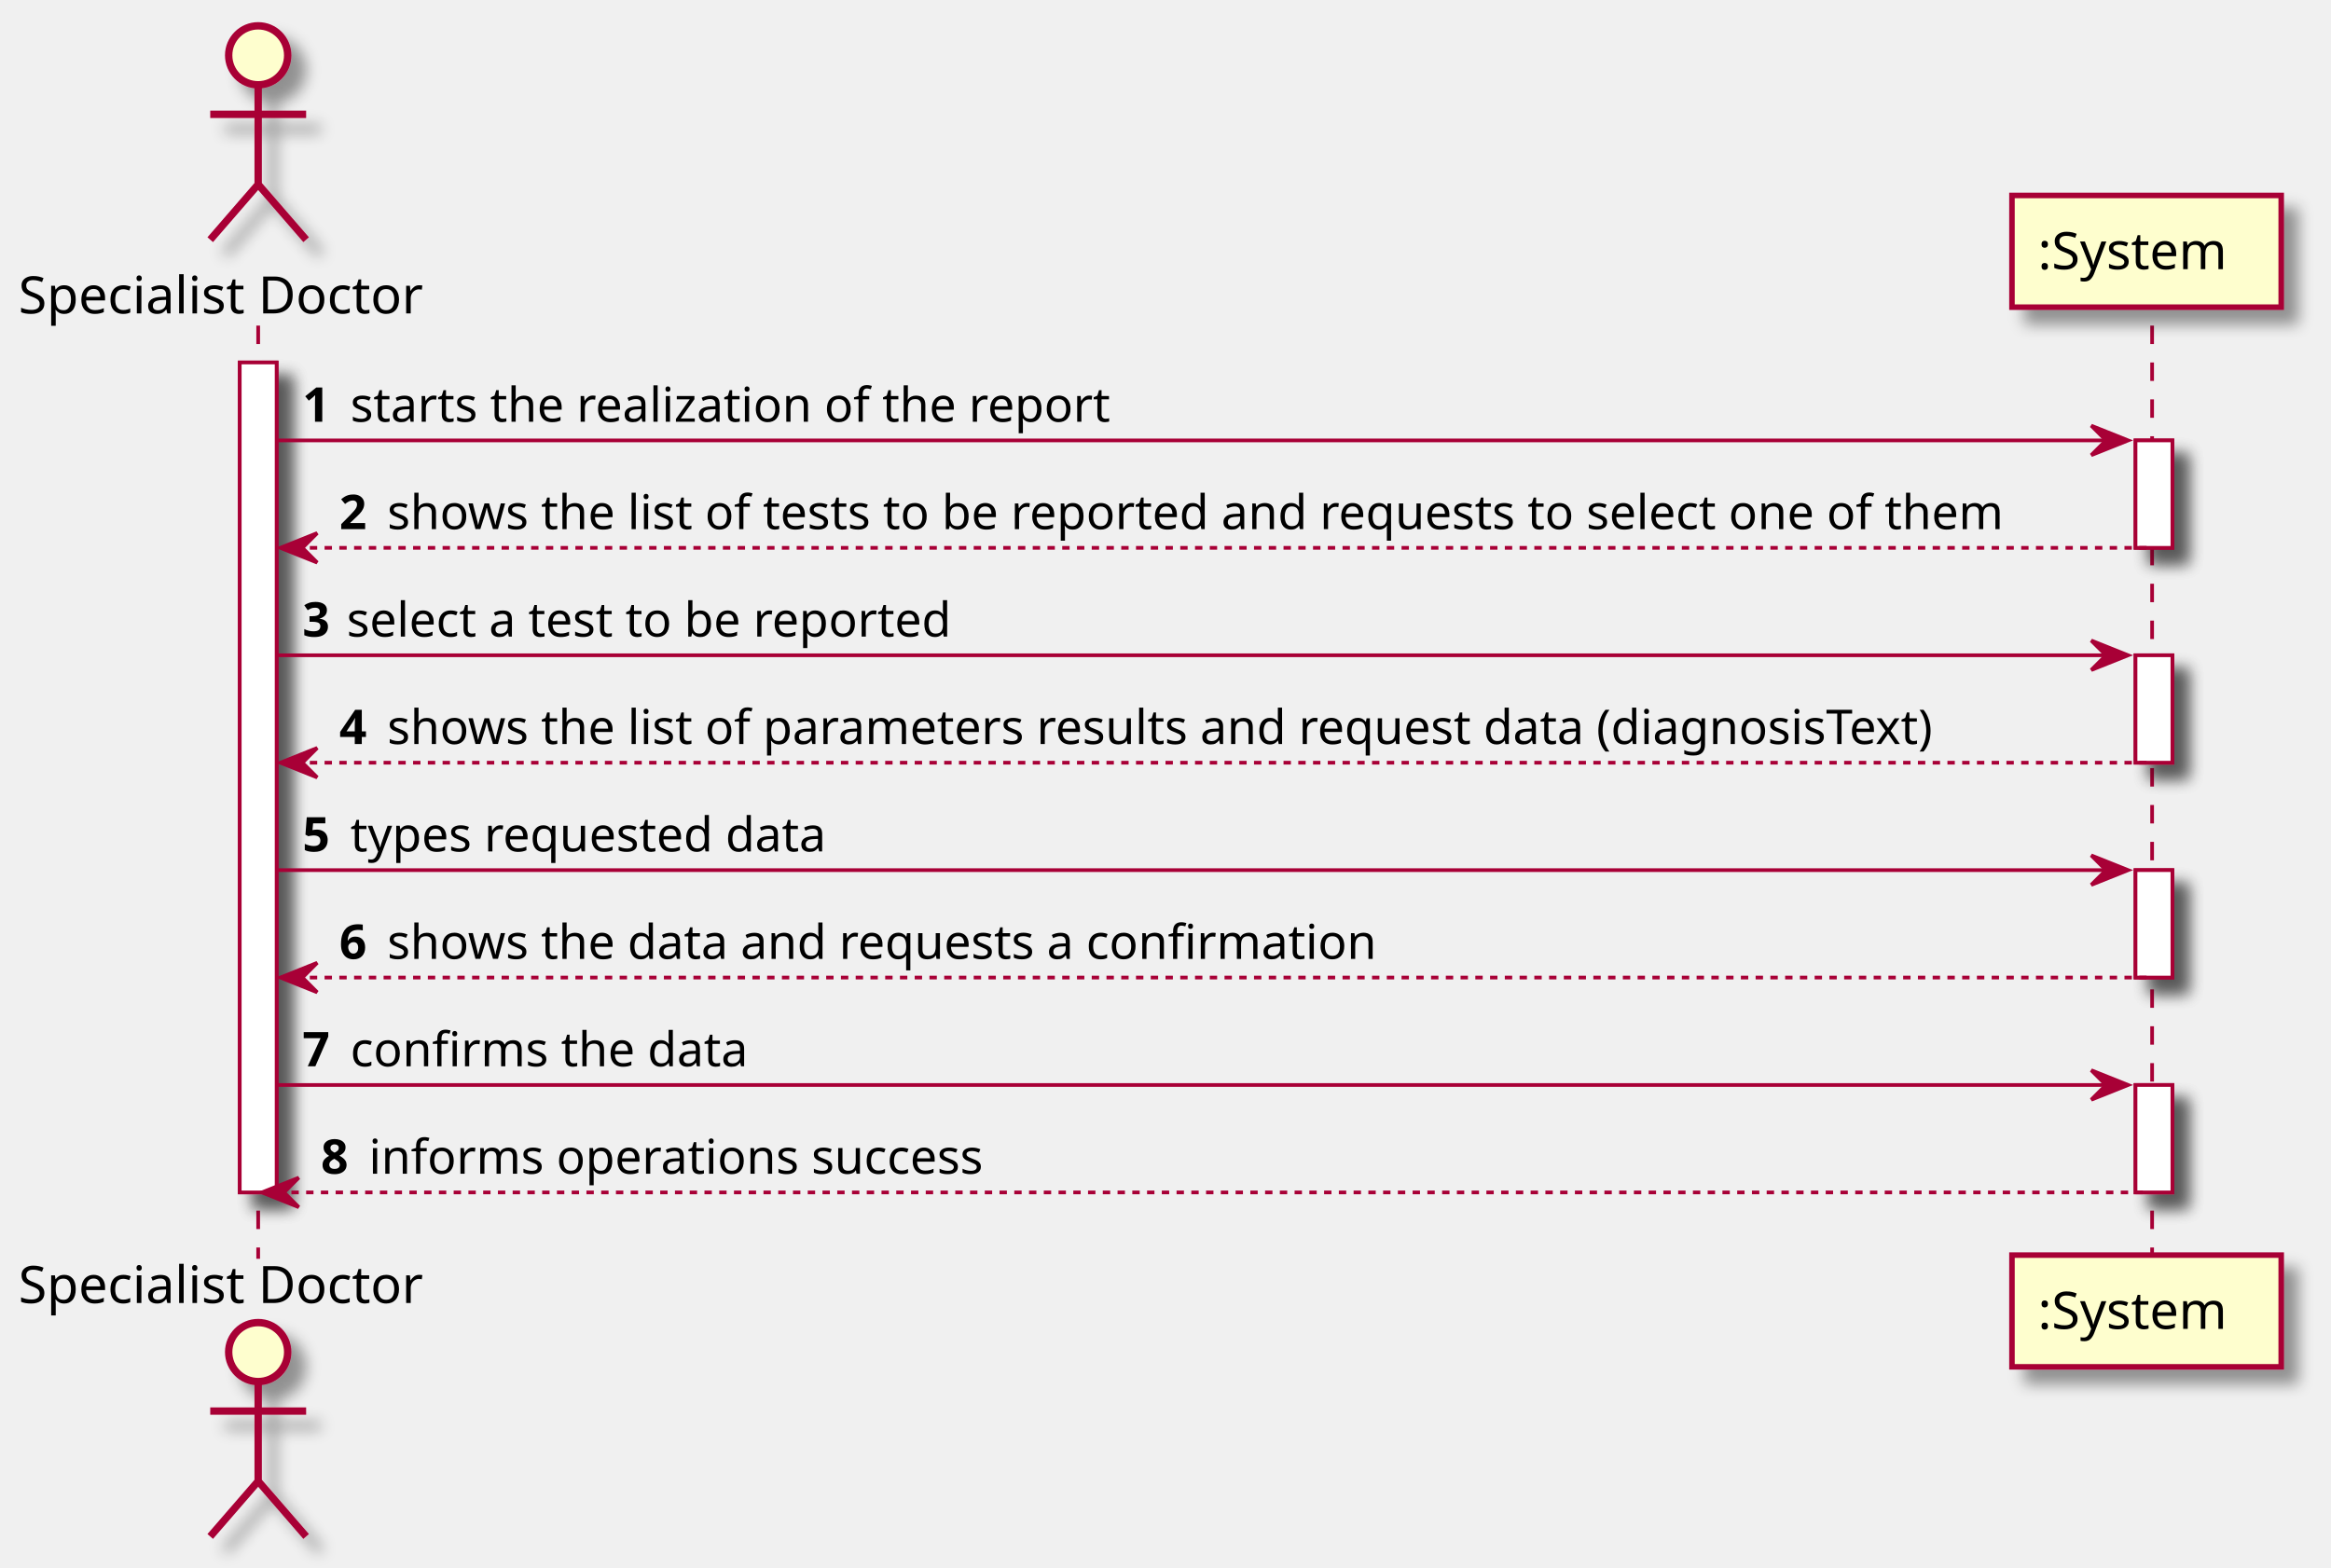
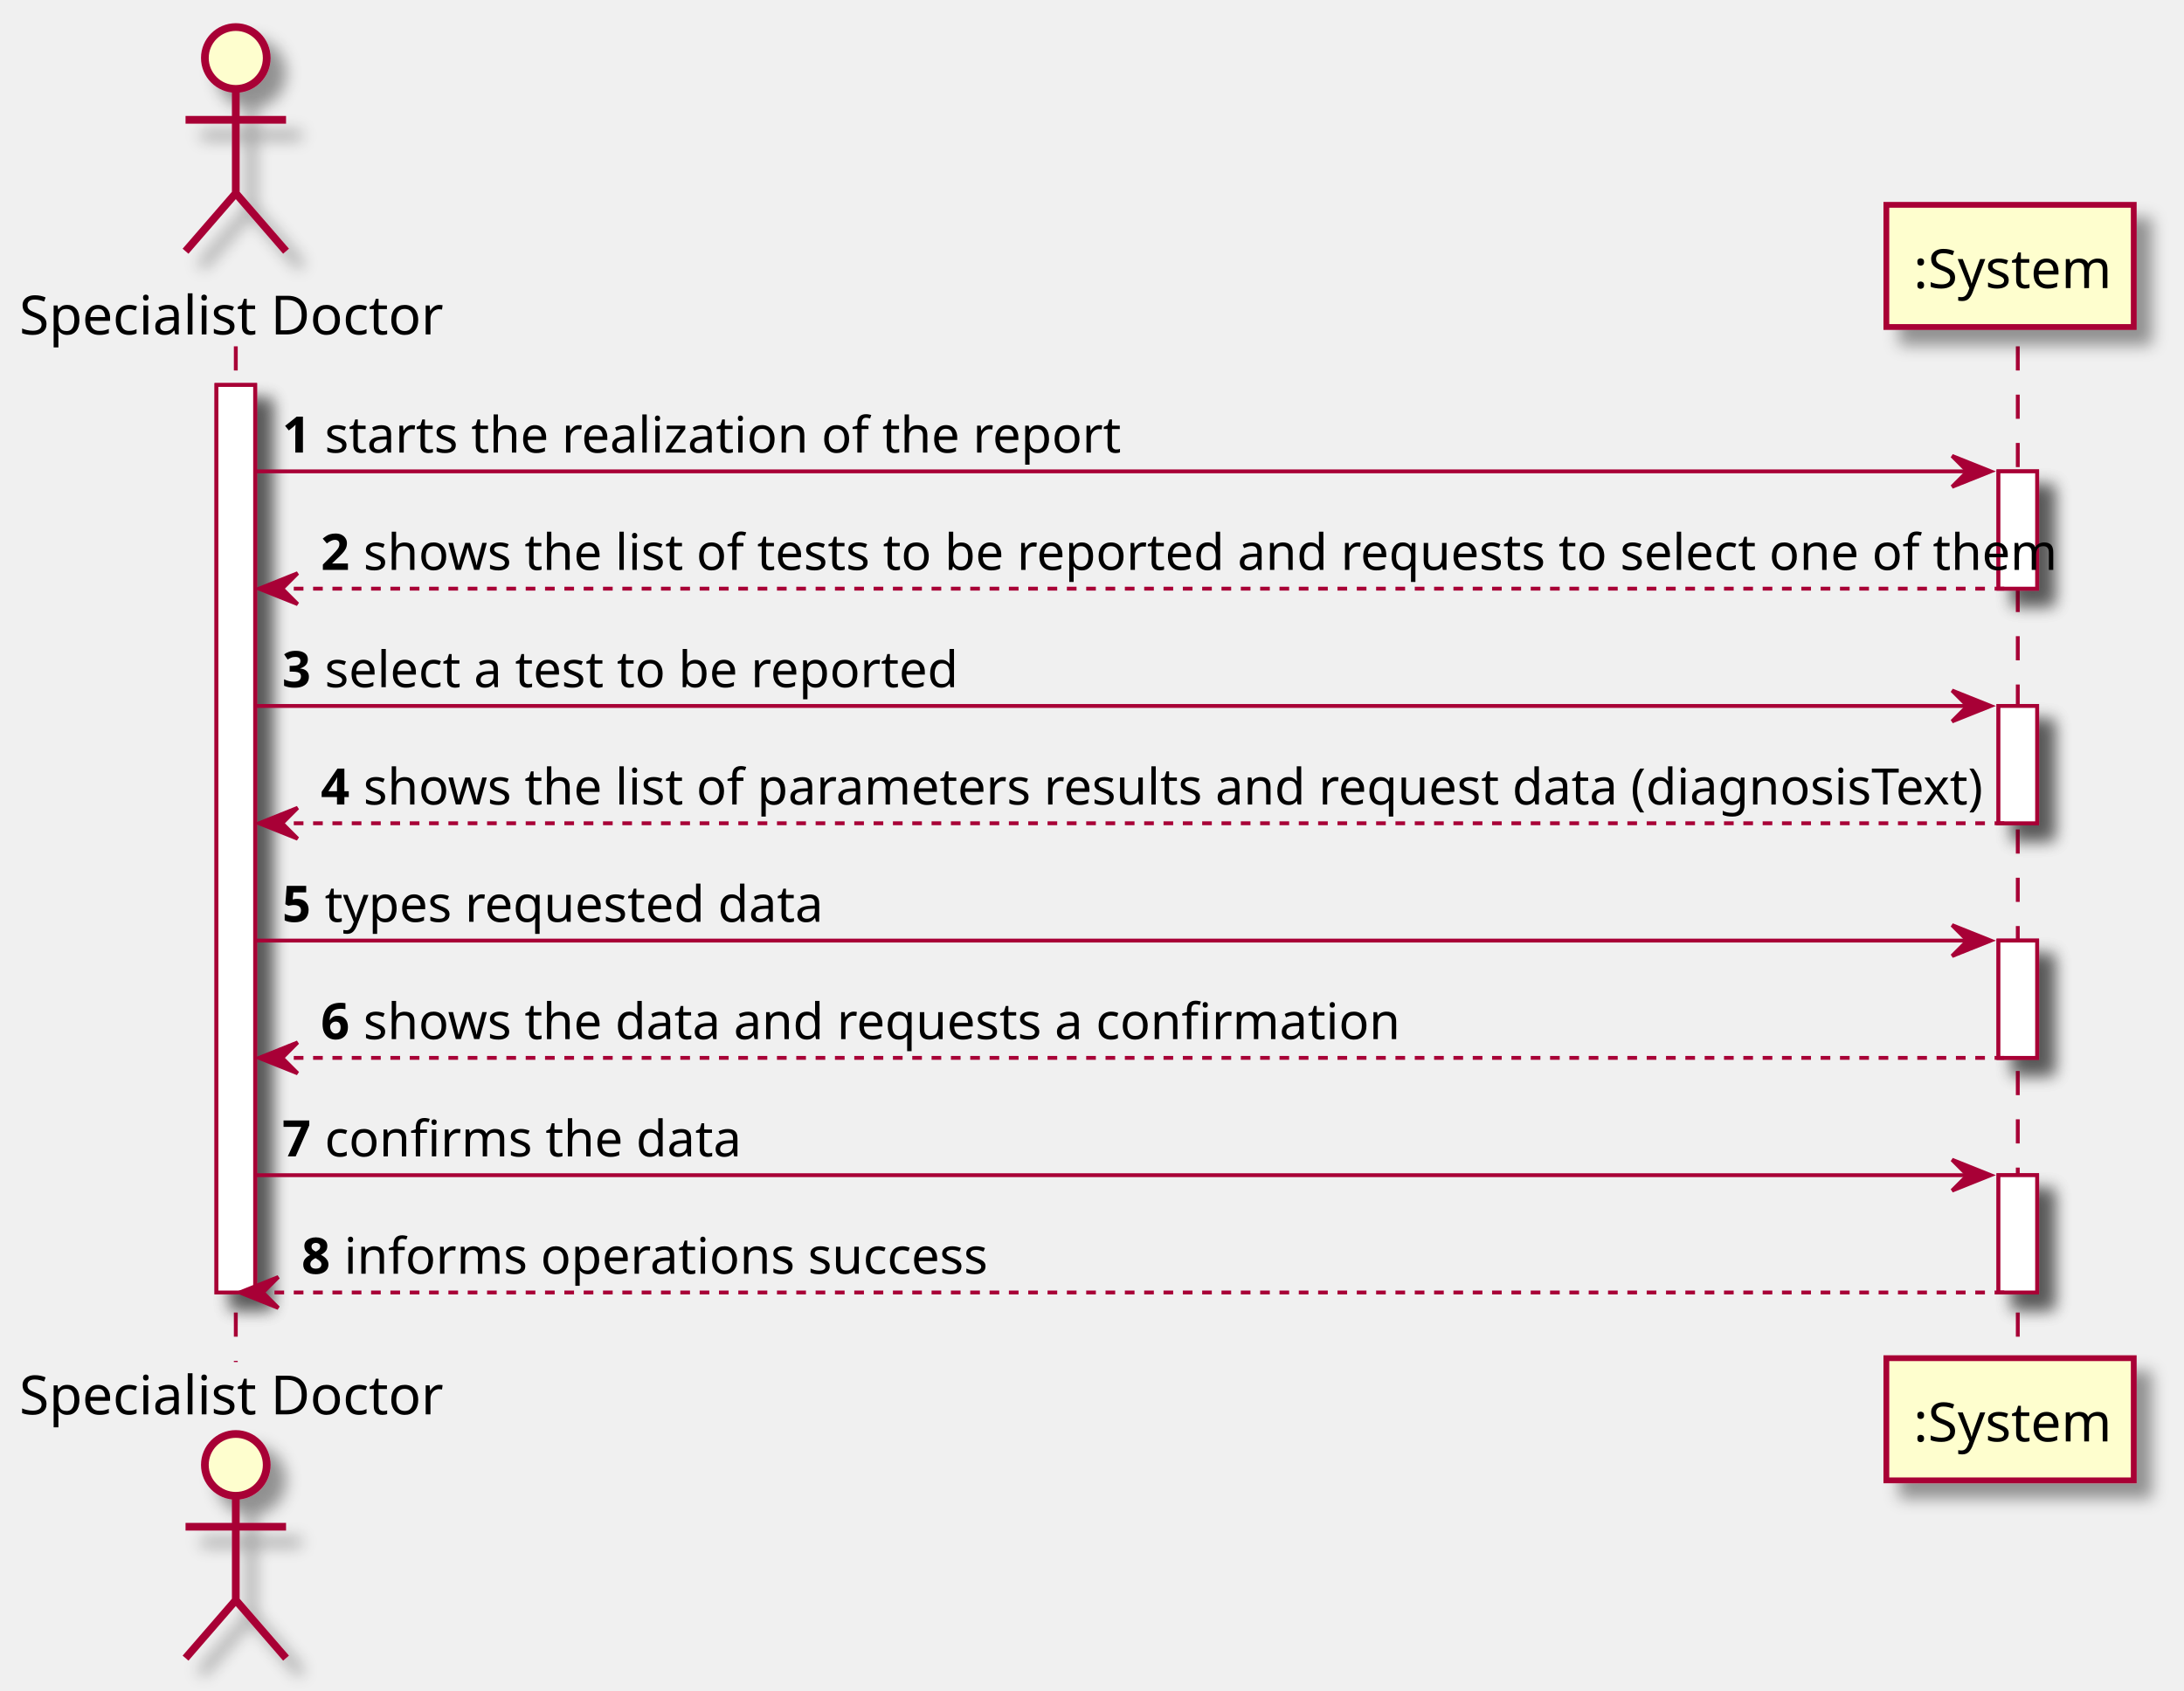
- <svg xmlns="http://www.w3.org/2000/svg" contentScriptType="application/ecmascript" contentStyleType="text/css" height="425px" preserveAspectRatio="none" style="width:632px;height:425px;background:#FFFFFF;" version="1.1" viewBox="0 0 632 425" width="632px" zoomAndPan="magnify">
+ <svg xmlns="http://www.w3.org/2000/svg" contentScriptType="application/ecmascript" contentStyleType="text/css" height="350.4px" preserveAspectRatio="none" style="width:452px;height:350px;" version="1.1" viewBox="0 0 452 350" width="452.8px" zoomAndPan="magnify">
  <defs>
    <filter height="300%" id="f14s6ike3l8tim" width="300%" x="-1" y="-1">
-       <feGaussianBlur result="blurOut" stdDeviation="2.0" />
+       <feGaussianBlur result="blurOut" stdDeviation="1.6" />
      <feColorMatrix in="blurOut" result="blurOut2" type="matrix" values="0 0 0 0 0 0 0 0 0 0 0 0 0 0 0 0 0 0 .4 0" />
-       <feOffset dx="4.0" dy="4.0" in="blurOut2" result="blurOut3" />
+       <feOffset dx="3.2" dy="3.2" in="blurOut2" result="blurOut3" />
      <feBlend in="SourceGraphic" in2="blurOut3" mode="normal" />
    </filter>
  </defs>
  <g>
-     <rect fill="#FFFFFF" filter="url(#f14s6ike3l8tim)" height="225.062" style="stroke:#A80036;stroke-width:1.0;" width="10" x="65" y="98.297" />
-     <rect fill="#FFFFFF" filter="url(#f14s6ike3l8tim)" height="29.133" style="stroke:#A80036;stroke-width:1.0;" width="10" x="579" y="119.43" />
-     <rect fill="#FFFFFF" filter="url(#f14s6ike3l8tim)" height="29.133" style="stroke:#A80036;stroke-width:1.0;" width="10" x="579" y="177.695" />
-     <rect fill="#FFFFFF" filter="url(#f14s6ike3l8tim)" height="29.133" style="stroke:#A80036;stroke-width:1.0;" width="10" x="579" y="235.961" />
-     <rect fill="#FFFFFF" filter="url(#f14s6ike3l8tim)" height="29.133" style="stroke:#A80036;stroke-width:1.0;" width="10" x="579" y="294.227" />
-     <line style="stroke:#A80036;stroke-width:1.0;stroke-dasharray:5.0,5.0;" x1="70" x2="70" y1="88.297" y2="341.359" />
-     <line style="stroke:#A80036;stroke-width:1.0;stroke-dasharray:5.0,5.0;" x1="583.5" x2="583.5" y1="88.297" y2="341.359" />
-     <text fill="#000000" font-family="sans-serif" font-size="14" lengthAdjust="spacing" textLength="124" x="5" y="84.995">Specialist Doctor</text>
-     <ellipse cx="70" cy="15" fill="#FEFECE" filter="url(#f14s6ike3l8tim)" rx="8" ry="8" style="stroke:#A80036;stroke-width:2.0;" />
-     <path d="M70,23 L70,50 M57,31 L83,31 M70,50 L57,65 M70,50 L83,65 " fill="none" filter="url(#f14s6ike3l8tim)" style="stroke:#A80036;stroke-width:2.0;" />
-     <text fill="#000000" font-family="sans-serif" font-size="14" lengthAdjust="spacing" textLength="124" x="5" y="353.354">Specialist Doctor</text>
-     <ellipse cx="70" cy="366.656" fill="#FEFECE" filter="url(#f14s6ike3l8tim)" rx="8" ry="8" style="stroke:#A80036;stroke-width:2.0;" />
-     <path d="M70,374.656 L70,401.656 M57,382.656 L83,382.656 M70,401.656 L57,416.656 M70,401.656 L83,416.656 " fill="none" filter="url(#f14s6ike3l8tim)" style="stroke:#A80036;stroke-width:2.0;" />
-     <rect fill="#FEFECE" filter="url(#f14s6ike3l8tim)" height="30.297" style="stroke:#A80036;stroke-width:1.5;" width="73" x="545.5" y="53" />
-     <text fill="#000000" font-family="sans-serif" font-size="14" lengthAdjust="spacing" textLength="59" x="552.5" y="72.995">:System</text>
-     <rect fill="#FEFECE" filter="url(#f14s6ike3l8tim)" height="30.297" style="stroke:#A80036;stroke-width:1.5;" width="73" x="545.5" y="340.359" />
-     <text fill="#000000" font-family="sans-serif" font-size="14" lengthAdjust="spacing" textLength="59" x="552.5" y="360.354">:System</text>
-     <rect fill="#FFFFFF" filter="url(#f14s6ike3l8tim)" height="225.062" style="stroke:#A80036;stroke-width:1.0;" width="10" x="65" y="98.297" />
-     <rect fill="#FFFFFF" filter="url(#f14s6ike3l8tim)" height="29.133" style="stroke:#A80036;stroke-width:1.0;" width="10" x="579" y="119.43" />
-     <rect fill="#FFFFFF" filter="url(#f14s6ike3l8tim)" height="29.133" style="stroke:#A80036;stroke-width:1.0;" width="10" x="579" y="177.695" />
-     <rect fill="#FFFFFF" filter="url(#f14s6ike3l8tim)" height="29.133" style="stroke:#A80036;stroke-width:1.0;" width="10" x="579" y="235.961" />
-     <rect fill="#FFFFFF" filter="url(#f14s6ike3l8tim)" height="29.133" style="stroke:#A80036;stroke-width:1.0;" width="10" x="579" y="294.227" />
-     <polygon fill="#A80036" points="567,115.43,577,119.43,567,123.43,571,119.43" style="stroke:#A80036;stroke-width:1.0;" />
-     <line style="stroke:#A80036;stroke-width:1.0;" x1="75" x2="573" y1="119.43" y2="119.43" />
-     <text fill="#000000" font-family="sans-serif" font-size="13" font-weight="bold" lengthAdjust="spacing" textLength="9" x="82" y="114.364">1</text>
-     <text fill="#000000" font-family="sans-serif" font-size="13" lengthAdjust="spacing" textLength="217" x="95" y="114.364">starts the realization of the report</text>
-     <polygon fill="#A80036" points="86,144.562,76,148.562,86,152.562,82,148.562" style="stroke:#A80036;stroke-width:1.0;" />
-     <line style="stroke:#A80036;stroke-width:1.0;stroke-dasharray:2.0,2.0;" x1="80" x2="583" y1="148.562" y2="148.562" />
-     <text fill="#000000" font-family="sans-serif" font-size="13" font-weight="bold" lengthAdjust="spacing" textLength="9" x="92" y="143.497">2</text>
-     <text fill="#000000" font-family="sans-serif" font-size="13" lengthAdjust="spacing" textLength="467" x="105" y="143.497">shows the list of tests to be reported and requests to select one of them</text>
-     <polygon fill="#A80036" points="567,173.695,577,177.695,567,181.695,571,177.695" style="stroke:#A80036;stroke-width:1.0;" />
-     <line style="stroke:#A80036;stroke-width:1.0;" x1="75" x2="573" y1="177.695" y2="177.695" />
-     <text fill="#000000" font-family="sans-serif" font-size="13" font-weight="bold" lengthAdjust="spacing" textLength="8" x="82" y="172.629">3</text>
-     <text fill="#000000" font-family="sans-serif" font-size="13" lengthAdjust="spacing" textLength="175" x="94" y="172.629">select a test to be reported</text>
-     <polygon fill="#A80036" points="86,202.828,76,206.828,86,210.828,82,206.828" style="stroke:#A80036;stroke-width:1.0;" />
-     <line style="stroke:#A80036;stroke-width:1.0;stroke-dasharray:2.0,2.0;" x1="80" x2="583" y1="206.828" y2="206.828" />
-     <text fill="#000000" font-family="sans-serif" font-size="13" font-weight="bold" lengthAdjust="spacing" textLength="9" x="92" y="201.762">4</text>
-     <text fill="#000000" font-family="sans-serif" font-size="13" lengthAdjust="spacing" textLength="448" x="105" y="201.762">shows the list of parameters results and request data (diagnosisText)</text>
-     <polygon fill="#A80036" points="567,231.961,577,235.961,567,239.961,571,235.961" style="stroke:#A80036;stroke-width:1.0;" />
-     <line style="stroke:#A80036;stroke-width:1.0;" x1="75" x2="573" y1="235.961" y2="235.961" />
-     <text fill="#000000" font-family="sans-serif" font-size="13" font-weight="bold" lengthAdjust="spacing" textLength="9" x="82" y="230.895">5</text>
-     <text fill="#000000" font-family="sans-serif" font-size="13" lengthAdjust="spacing" textLength="138" x="95" y="230.895">types requested data</text>
-     <polygon fill="#A80036" points="86,261.094,76,265.094,86,269.094,82,265.094" style="stroke:#A80036;stroke-width:1.0;" />
-     <line style="stroke:#A80036;stroke-width:1.0;stroke-dasharray:2.0,2.0;" x1="80" x2="583" y1="265.094" y2="265.094" />
-     <text fill="#000000" font-family="sans-serif" font-size="13" font-weight="bold" lengthAdjust="spacing" textLength="9" x="92" y="260.028">6</text>
-     <text fill="#000000" font-family="sans-serif" font-size="13" lengthAdjust="spacing" textLength="284" x="105" y="260.028">shows the data and requests a confirmation</text>
-     <polygon fill="#A80036" points="567,290.227,577,294.227,567,298.227,571,294.227" style="stroke:#A80036;stroke-width:1.0;" />
-     <line style="stroke:#A80036;stroke-width:1.0;" x1="75" x2="573" y1="294.227" y2="294.227" />
-     <text fill="#000000" font-family="sans-serif" font-size="13" font-weight="bold" lengthAdjust="spacing" textLength="9" x="82" y="289.161">7</text>
-     <text fill="#000000" font-family="sans-serif" font-size="13" lengthAdjust="spacing" textLength="114" x="95" y="289.161">confirms the data</text>
-     <polygon fill="#A80036" points="81,319.359,71,323.359,81,327.359,77,323.359" style="stroke:#A80036;stroke-width:1.0;" />
-     <line style="stroke:#A80036;stroke-width:1.0;stroke-dasharray:2.0,2.0;" x1="75" x2="583" y1="323.359" y2="323.359" />
-     <text fill="#000000" font-family="sans-serif" font-size="13" font-weight="bold" lengthAdjust="spacing" textLength="9" x="87" y="318.293">8</text>
-     <text fill="#000000" font-family="sans-serif" font-size="13" lengthAdjust="spacing" textLength="176" x="100" y="318.293">informs operations success</text>
+     <rect fill="#FFFFFF" filter="url(#f14s6ike3l8tim)" height="187.85" style="stroke:#A80036;stroke-width:0.8;" width="8" x="44.8" y="79.688" />
+     <rect fill="#FFFFFF" filter="url(#f14s6ike3l8tim)" height="24.281" style="stroke:#A80036;stroke-width:0.8;" width="8" x="413.6" y="97.569" />
+     <rect fill="#FFFFFF" filter="url(#f14s6ike3l8tim)" height="24.281" style="stroke:#A80036;stroke-width:0.8;" width="8" x="413.6" y="146.131" />
+     <rect fill="#FFFFFF" filter="url(#f14s6ike3l8tim)" height="24.281" style="stroke:#A80036;stroke-width:0.8;" width="8" x="413.6" y="194.694" />
+     <rect fill="#FFFFFF" filter="url(#f14s6ike3l8tim)" height="24.281" style="stroke:#A80036;stroke-width:0.8;" width="8" x="413.6" y="243.256" />
+     <line style="stroke:#A80036;stroke-width:0.8;stroke-dasharray:5.0,5.0;" x1="48.8" x2="48.8" y1="71.688" y2="281.938" />
+     <line style="stroke:#A80036;stroke-width:0.8;stroke-dasharray:5.0,5.0;" x1="417.6" x2="417.6" y1="71.688" y2="281.938" />
+     <text fill="#000000" font-family="sans-serif" font-size="11.2" lengthAdjust="spacing" textLength="84.8" x="4" y="69.227">Specialist Doctor</text>
+     <ellipse cx="48.8" cy="12" fill="#FEFECE" filter="url(#f14s6ike3l8tim)" rx="6.4" ry="6.4" style="stroke:#A80036;stroke-width:1.6;" />
+     <path d="M48.8,18.4 L48.8,40 M38.4,24.8 L59.2,24.8 M48.8,40 L38.4,52 M48.8,40 L59.2,52 " fill="none" filter="url(#f14s6ike3l8tim)" style="stroke:#A80036;stroke-width:1.6;" />
+     <text fill="#000000" font-family="sans-serif" font-size="11.2" lengthAdjust="spacing" textLength="84.8" x="4" y="292.764">Specialist Doctor</text>
+     <ellipse cx="48.8" cy="303.225" fill="#FEFECE" filter="url(#f14s6ike3l8tim)" rx="6.4" ry="6.4" style="stroke:#A80036;stroke-width:1.6;" />
+     <path d="M48.8,309.625 L48.8,331.225 M38.4,316.025 L59.2,316.025 M48.8,331.225 L38.4,343.225 M48.8,331.225 L59.2,343.225 " fill="none" filter="url(#f14s6ike3l8tim)" style="stroke:#A80036;stroke-width:1.6;" />
+     <rect fill="#FEFECE" filter="url(#f14s6ike3l8tim)" height="25.288" style="stroke:#A80036;stroke-width:1.2;" width="51.2" x="390.4" y="42.4" />
+     <text fill="#000000" font-family="sans-serif" font-size="11.2" lengthAdjust="spacing" textLength="40" x="396" y="59.627">:System</text>
+     <rect fill="#FEFECE" filter="url(#f14s6ike3l8tim)" height="25.288" style="stroke:#A80036;stroke-width:1.2;" width="51.2" x="390.4" y="281.137" />
+     <text fill="#000000" font-family="sans-serif" font-size="11.2" lengthAdjust="spacing" textLength="40" x="396" y="298.364">:System</text>
+     <rect fill="#FFFFFF" filter="url(#f14s6ike3l8tim)" height="187.85" style="stroke:#A80036;stroke-width:0.8;" width="8" x="44.8" y="79.688" />
+     <rect fill="#FFFFFF" filter="url(#f14s6ike3l8tim)" height="24.281" style="stroke:#A80036;stroke-width:0.8;" width="8" x="413.6" y="97.569" />
+     <rect fill="#FFFFFF" filter="url(#f14s6ike3l8tim)" height="24.281" style="stroke:#A80036;stroke-width:0.8;" width="8" x="413.6" y="146.131" />
+     <rect fill="#FFFFFF" filter="url(#f14s6ike3l8tim)" height="24.281" style="stroke:#A80036;stroke-width:0.8;" width="8" x="413.6" y="194.694" />
+     <rect fill="#FFFFFF" filter="url(#f14s6ike3l8tim)" height="24.281" style="stroke:#A80036;stroke-width:0.8;" width="8" x="413.6" y="243.256" />
+     <polygon fill="#A80036" points="404,94.369,412,97.569,404,100.769,407.2,97.569" style="stroke:#A80036;stroke-width:0.8;" />
+     <line style="stroke:#A80036;stroke-width:0.8;" x1="52.8" x2="408.8" y1="97.569" y2="97.569" />
+     <text fill="#000000" font-family="sans-serif" font-size="10.4" font-weight="bold" lengthAdjust="spacing" textLength="5.6" x="58.4" y="93.684">1</text>
+     <text fill="#000000" font-family="sans-serif" font-size="10.4" lengthAdjust="spacing" textLength="152.8" x="67.2" y="93.684">starts the realization of the report</text>
+     <polygon fill="#A80036" points="61.6,118.65,53.6,121.85,61.6,125.05,58.4,121.85" style="stroke:#A80036;stroke-width:0.8;" />
+     <line style="stroke:#A80036;stroke-width:0.8;stroke-dasharray:2.0,2.0;" x1="56.8" x2="416.8" y1="121.85" y2="121.85" />
+     <text fill="#000000" font-family="sans-serif" font-size="10.4" font-weight="bold" lengthAdjust="spacing" textLength="5.6" x="66.4" y="117.965">2</text>
+     <text fill="#000000" font-family="sans-serif" font-size="10.4" lengthAdjust="spacing" textLength="332.8" x="75.2" y="117.965">shows the list of tests to be reported and requests to select one of them</text>
+     <polygon fill="#A80036" points="404,142.931,412,146.131,404,149.331,407.2,146.131" style="stroke:#A80036;stroke-width:0.8;" />
+     <line style="stroke:#A80036;stroke-width:0.8;" x1="52.8" x2="408.8" y1="146.131" y2="146.131" />
+     <text fill="#000000" font-family="sans-serif" font-size="10.4" font-weight="bold" lengthAdjust="spacing" textLength="5.6" x="58.4" y="142.246">3</text>
+     <text fill="#000000" font-family="sans-serif" font-size="10.4" lengthAdjust="spacing" textLength="124.8" x="67.2" y="142.246">select a test to be reported</text>
+     <polygon fill="#A80036" points="61.6,167.213,53.6,170.412,61.6,173.613,58.4,170.412" style="stroke:#A80036;stroke-width:0.8;" />
+     <line style="stroke:#A80036;stroke-width:0.8;stroke-dasharray:2.0,2.0;" x1="56.8" x2="416.8" y1="170.412" y2="170.412" />
+     <text fill="#000000" font-family="sans-serif" font-size="10.4" font-weight="bold" lengthAdjust="spacing" textLength="5.6" x="66.4" y="166.527">4</text>
+     <text fill="#000000" font-family="sans-serif" font-size="10.4" lengthAdjust="spacing" textLength="319.2" x="75.2" y="166.527">shows the list of parameters results and request data (diagnosisText)</text>
+     <polygon fill="#A80036" points="404,191.494,412,194.694,404,197.894,407.2,194.694" style="stroke:#A80036;stroke-width:0.8;" />
+     <line style="stroke:#A80036;stroke-width:0.8;" x1="52.8" x2="408.8" y1="194.694" y2="194.694" />
+     <text fill="#000000" font-family="sans-serif" font-size="10.4" font-weight="bold" lengthAdjust="spacing" textLength="5.6" x="58.4" y="190.809">5</text>
+     <text fill="#000000" font-family="sans-serif" font-size="10.4" lengthAdjust="spacing" textLength="97.6" x="67.2" y="190.809">types requested data</text>
+     <polygon fill="#A80036" points="61.6,215.775,53.6,218.975,61.6,222.175,58.4,218.975" style="stroke:#A80036;stroke-width:0.8;" />
+     <line style="stroke:#A80036;stroke-width:0.8;stroke-dasharray:2.0,2.0;" x1="56.8" x2="416.8" y1="218.975" y2="218.975" />
+     <text fill="#000000" font-family="sans-serif" font-size="10.4" font-weight="bold" lengthAdjust="spacing" textLength="5.6" x="66.4" y="215.09">6</text>
+     <text fill="#000000" font-family="sans-serif" font-size="10.4" lengthAdjust="spacing" textLength="201.6" x="75.2" y="215.09">shows the data and requests a confirmation</text>
+     <polygon fill="#A80036" points="404,240.056,412,243.256,404,246.456,407.2,243.256" style="stroke:#A80036;stroke-width:0.8;" />
+     <line style="stroke:#A80036;stroke-width:0.8;" x1="52.8" x2="408.8" y1="243.256" y2="243.256" />
+     <text fill="#000000" font-family="sans-serif" font-size="10.4" font-weight="bold" lengthAdjust="spacing" textLength="5.6" x="58.4" y="239.371">7</text>
+     <text fill="#000000" font-family="sans-serif" font-size="10.4" lengthAdjust="spacing" textLength="80" x="67.2" y="239.371">confirms the data</text>
+     <polygon fill="#A80036" points="57.6,264.337,49.6,267.538,57.6,270.738,54.4,267.538" style="stroke:#A80036;stroke-width:0.8;" />
+     <line style="stroke:#A80036;stroke-width:0.8;stroke-dasharray:2.0,2.0;" x1="52.8" x2="416.8" y1="267.538" y2="267.538" />
+     <text fill="#000000" font-family="sans-serif" font-size="10.4" font-weight="bold" lengthAdjust="spacing" textLength="5.6" x="62.4" y="263.652">8</text>
+     <text fill="#000000" font-family="sans-serif" font-size="10.4" lengthAdjust="spacing" textLength="127.2" x="71.2" y="263.652">informs operations success</text>
  </g>
</svg>
